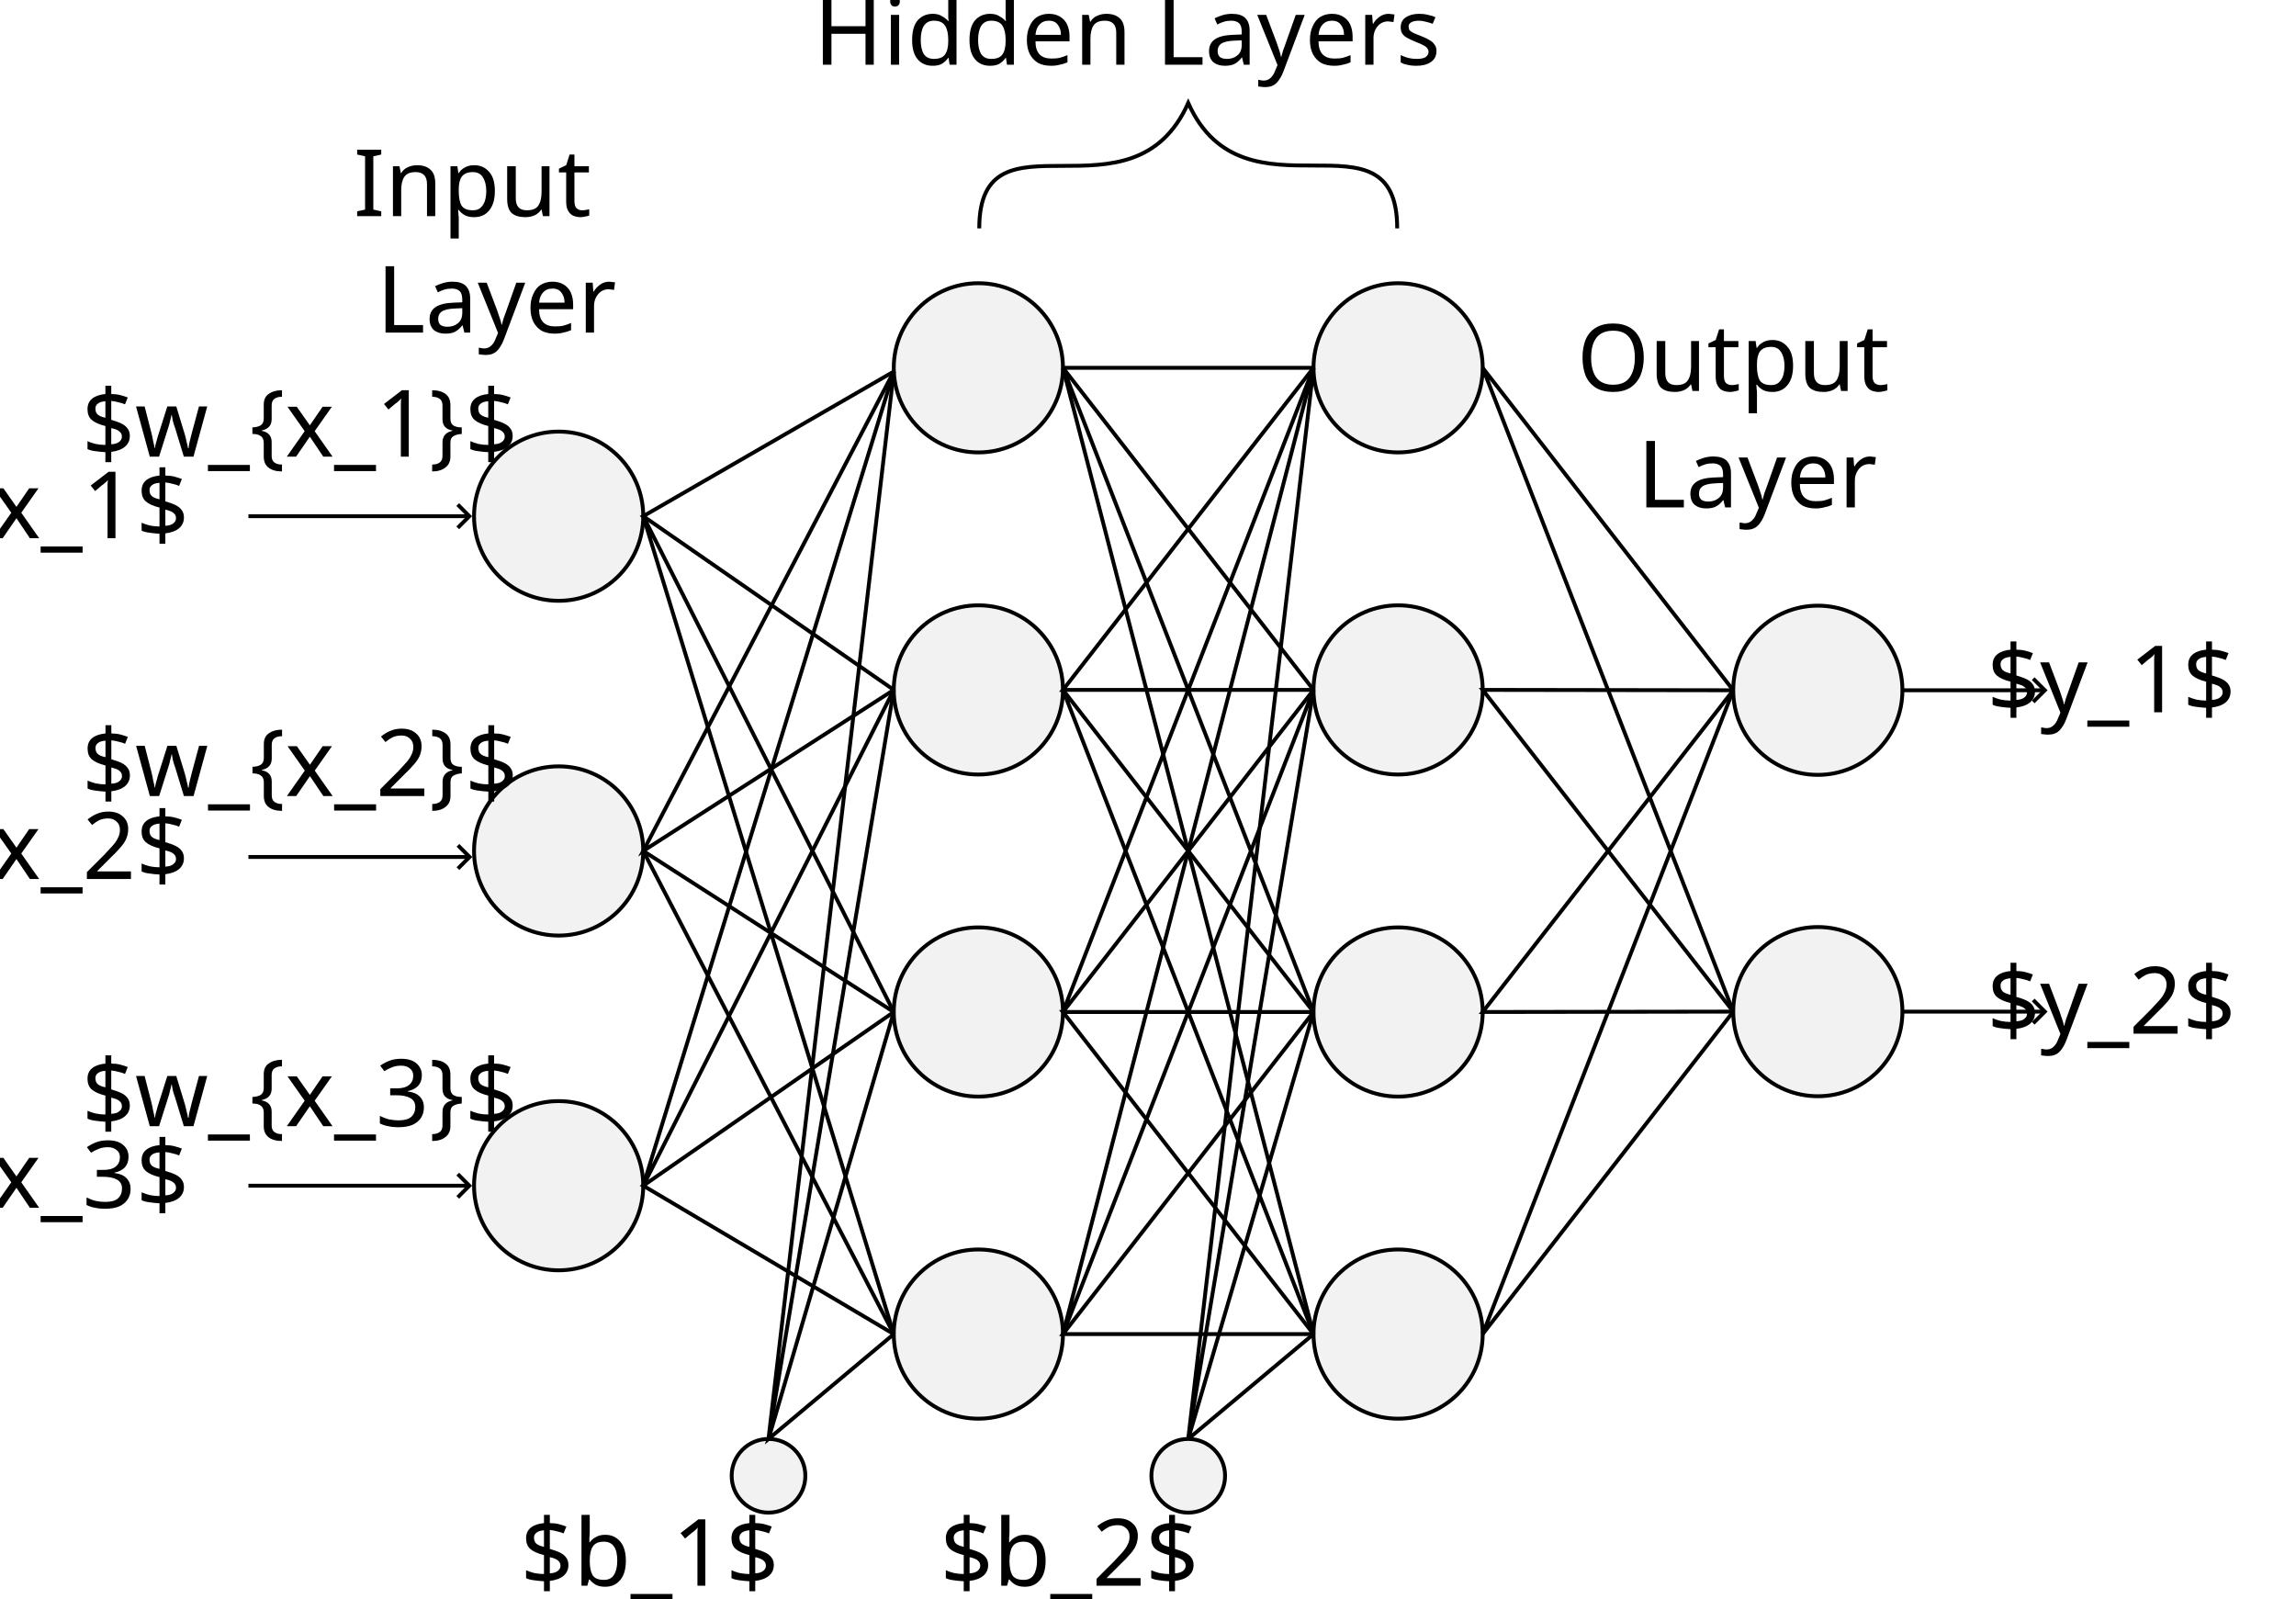
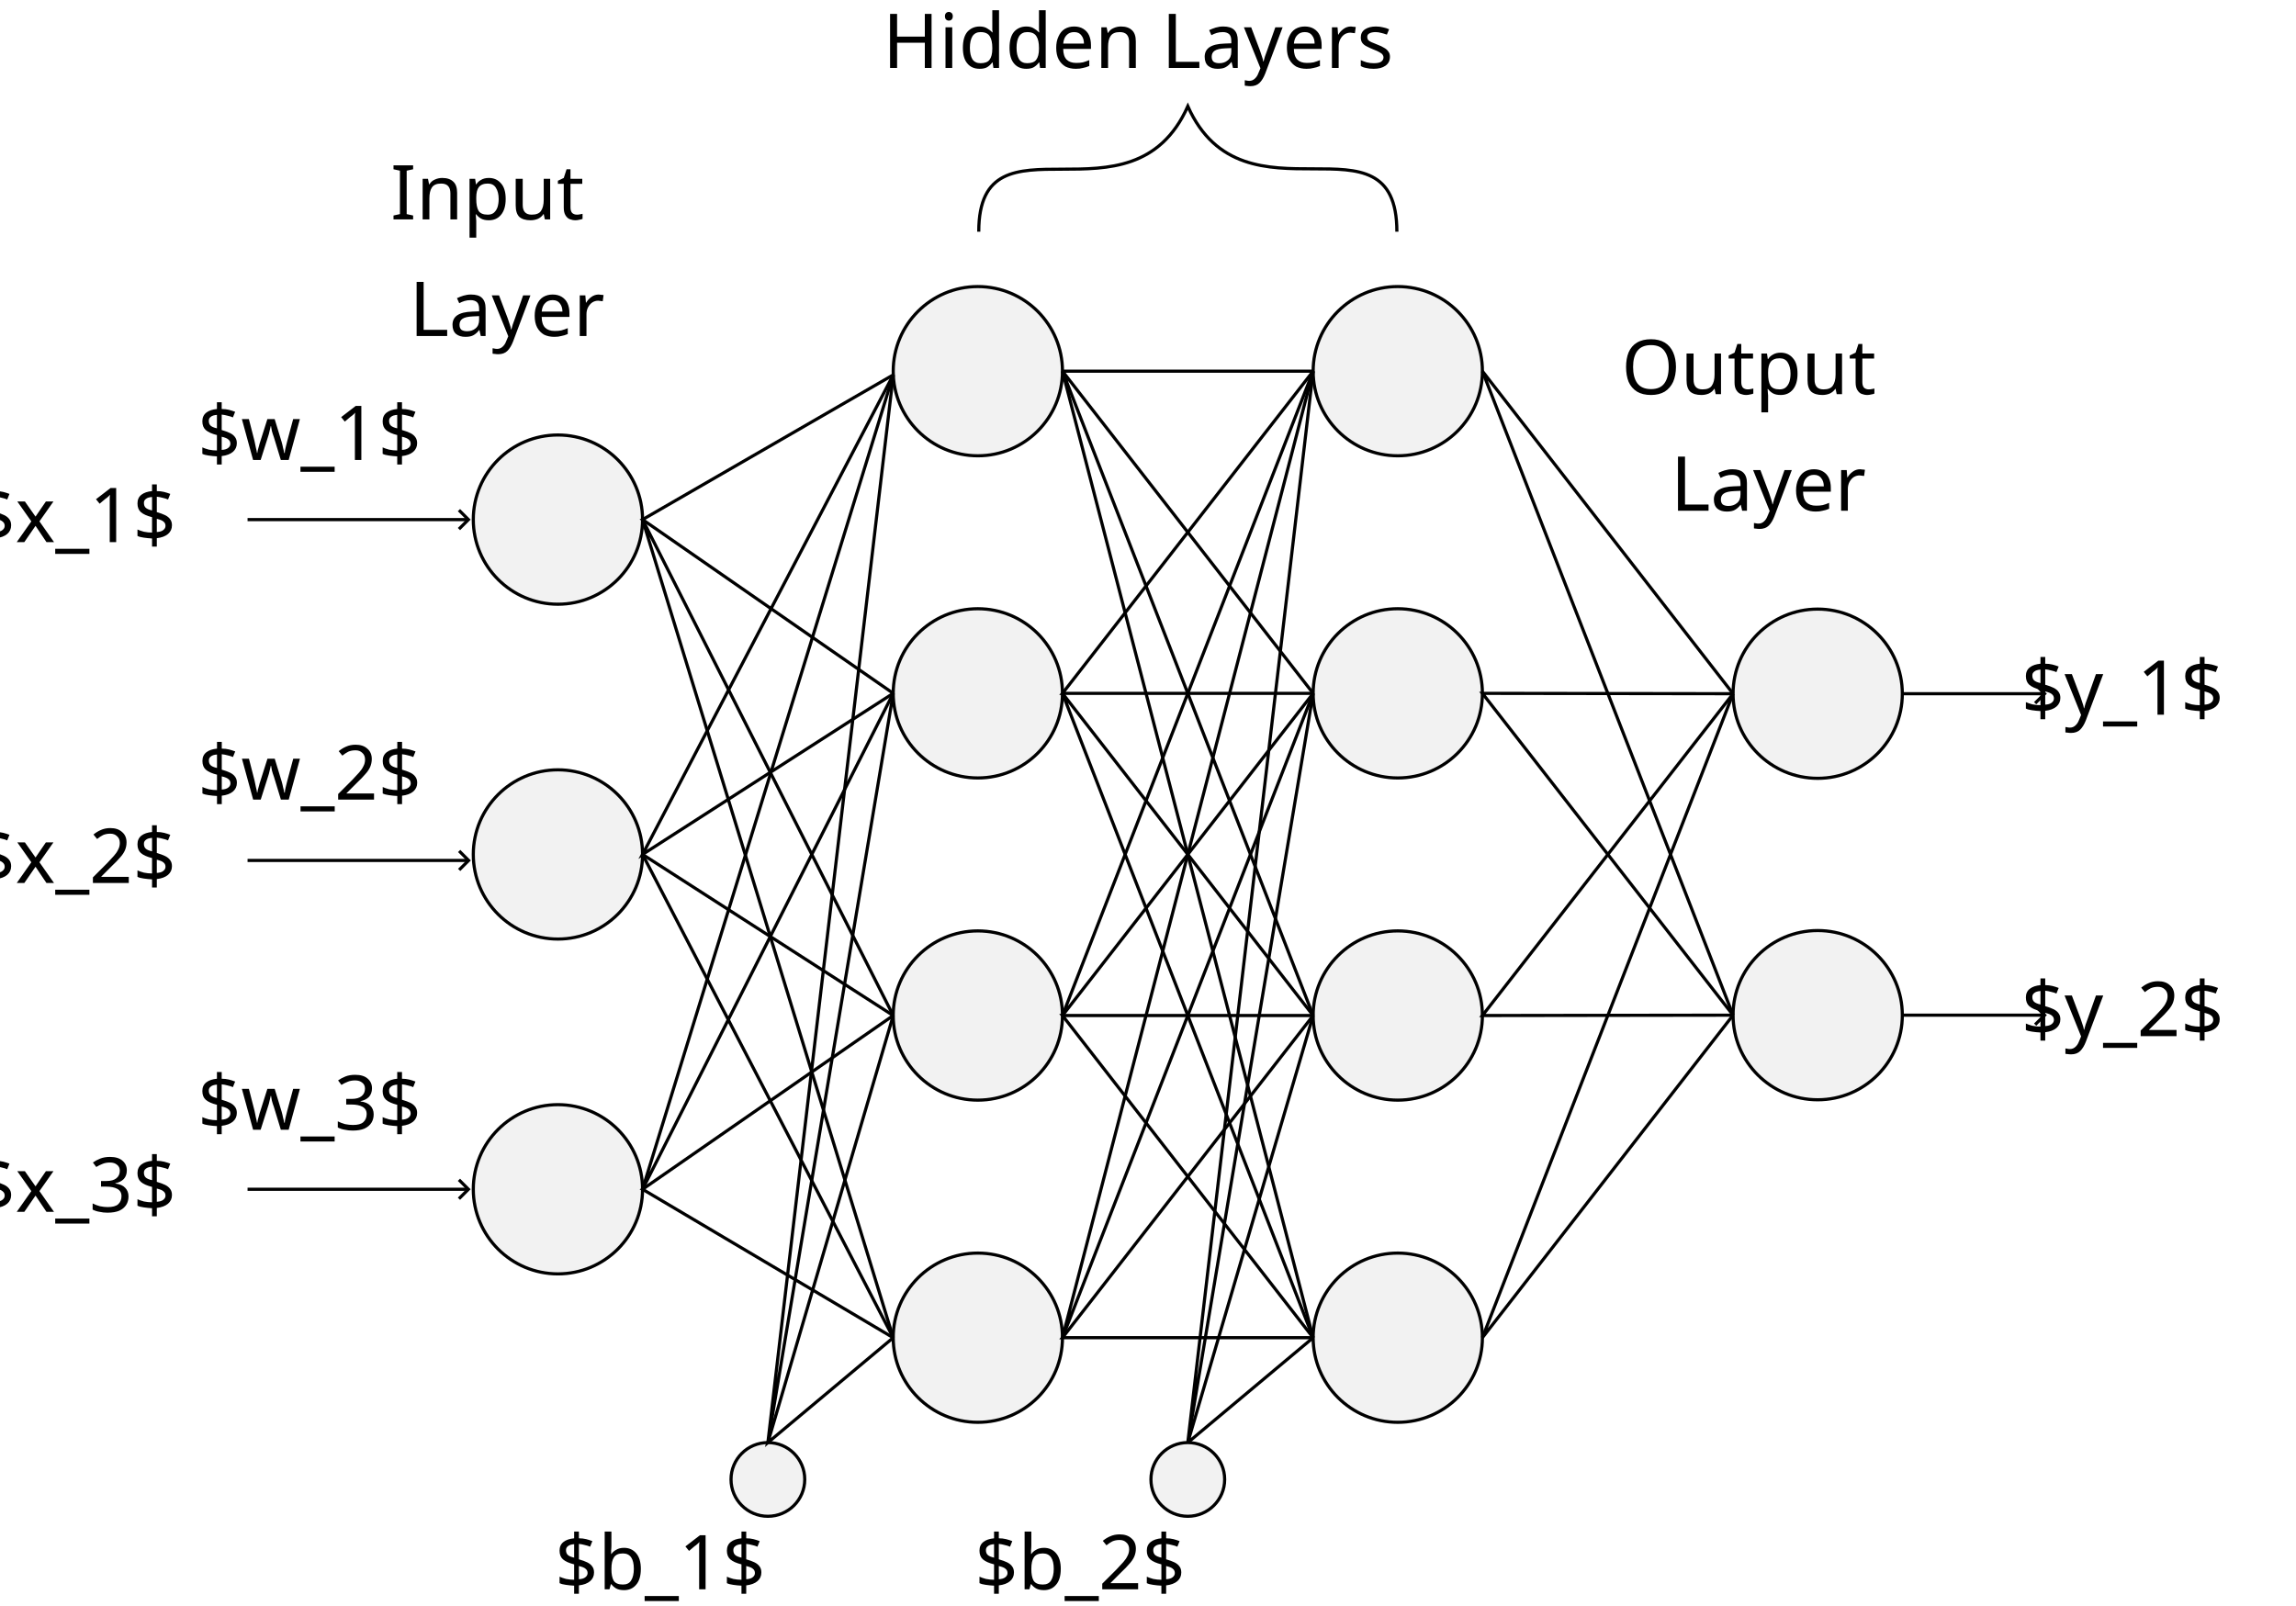
- <svg xmlns="http://www.w3.org/2000/svg" xmlns:xlink="http://www.w3.org/1999/xlink" width="104.27mm" height="72.593mm" viewBox="0 0 104.27 72.593" version="1.1" id="svg5">
+ <svg xmlns="http://www.w3.org/2000/svg" xmlns:xlink="http://www.w3.org/1999/xlink" width="128mm" height="89.535mm" viewBox="0 0 128 89.535" version="1.1" id="svg5">
  <defs id="defs2">
    <marker style="overflow:visible" id="marker6111" refX="0" refY="0" orient="auto-start-reverse" markerWidth="4.061" markerHeight="6.707" viewBox="0 0 4.061 6.707" preserveAspectRatio="xMidYMid">
      <path style="fill:none;stroke:context-stroke;stroke-width:1;stroke-linecap:butt" d="M 3,-3 0,0 3,3" id="path6109" transform="rotate(180,0.125,0)" />
    </marker>
    <marker style="overflow:visible" id="Arrow1" refX="0" refY="0" orient="auto-start-reverse" markerWidth="4.061" markerHeight="6.707" viewBox="0 0 4.061 6.707" preserveAspectRatio="xMidYMid">
      <path style="fill:none;stroke:context-stroke;stroke-width:1;stroke-linecap:butt" d="M 3,-3 0,0 3,3" id="path5057" transform="rotate(180,0.125,0)" />
    </marker>
    <linearGradient id="medio">
      <stop style="stop-color:#e5f9ff;stop-opacity:1;" offset="0" id="stop1309" />
      <stop style="stop-color:#b3f0ff;stop-opacity:1;" offset="1" id="stop1311" />
    </linearGradient>
    <linearGradient id="linearGradient1297">
      <stop style="stop-color:#000000;stop-opacity:1;" offset="0" id="stop1293" />
      <stop style="stop-color:#000000;stop-opacity:0;" offset="1" id="stop1295" />
    </linearGradient>
    <linearGradient id="claro">
      <stop style="stop-color:#e5f9ff;stop-opacity:1;" offset="0" id="stop1184" />
      <stop style="stop-color:#ccf5ff;stop-opacity:1;" offset="1" id="stop1186" />
    </linearGradient>
    <linearGradient id="escuro">
      <stop style="stop-color:#e5f9ff;stop-opacity:1;" offset="0" id="stop1050" />
      <stop style="stop-color:#80e6ff;stop-opacity:1;" offset="1" id="stop1052" />
    </linearGradient>
-     <color-profile name="Tela-embutida" xlink:href="../../../.local/share/icc/edid-160067e8f544956d1cb3d616a4927506.icc" id="color-profile2843" />
+     <color-profile name="Tela-embutida" xlink:href="../../../.local/share/icc/edid-160067e8f544956d1cb3d616a4927506.icc" id="color-profile5526" />
    <radialGradient xlink:href="#escuro" id="radialGradient1056" cx="-82.566" cy="35.774" fx="-82.566" fy="35.774" r="14.67" gradientUnits="userSpaceOnUse" gradientTransform="matrix(0.7084735,0,0,0.7084735,6.52989,-14.95164)" />
    <radialGradient xlink:href="#medio" id="radialGradient1172" gradientUnits="userSpaceOnUse" gradientTransform="matrix(0.7084735,0,0,0.7084735,27.31631,-14.95164)" cx="-82.566" cy="35.774" fx="-82.566" fy="35.774" r="14.67" />
    <radialGradient xlink:href="#claro" id="radialGradient1182" gradientUnits="userSpaceOnUse" gradientTransform="matrix(0.7084735,0,0,0.7084735,48.10273,-14.95164)" cx="-82.566" cy="35.774" fx="-82.566" fy="35.774" r="14.67" />
    <radialGradient xlink:href="#linearGradient1297" id="radialGradient1299" cx="-10.393" cy="10.393" fx="-10.393" fy="10.393" r="10.393" gradientUnits="userSpaceOnUse" />
  </defs>
-   <g id="layer1" transform="translate(-51.03785,-109.8567)">
+   <g id="layer1" transform="translate(-41,-88.53857)">
    <g id="g9460" style="display:none">
      <rect style="fill:url(#radialGradient1056);fill-opacity:1;fill-rule:evenodd;stroke-width:0.125;paint-order:markers fill stroke;stop-color:#000000" id="rect471" width="20.786" height="20.786" x="-62.359" y="0" />
      <rect style="fill:url(#radialGradient1172);fill-opacity:1;fill-rule:evenodd;stroke:none;stroke-width:0.125;stroke-opacity:1;paint-order:markers fill stroke;stop-color:#000000" id="rect1170" width="20.786" height="20.786" x="-41.573" y="0" />
      <rect style="fill:url(#radialGradient1182);fill-opacity:1;fill-rule:evenodd;stroke:url(#radialGradient1299);stroke-width:0.125;paint-order:markers fill stroke;stop-color:#000000" id="rect1180" width="20.786" height="20.786" x="-20.786" y="0" />
      <rect style="fill:#00ade5;fill-opacity:1;fill-rule:evenodd;stroke-width:0.125;paint-order:markers fill stroke;stop-color:#000000" id="rect1202" width="20.786" height="20.786" x="-62.359" y="20.786" />
      <rect style="fill:#4cd3ff;fill-opacity:1;fill-rule:evenodd;stroke-width:0.125;paint-order:markers fill stroke;stop-color:#000000" id="rect1206" width="20.786" height="20.786" x="-41.573" y="20.786" />
      <rect style="fill:#b3ecff;fill-opacity:1;fill-rule:evenodd;stroke-width:0.125;paint-order:markers fill stroke;stop-color:#000000" id="rect1208" width="20.786" height="20.786" x="-20.786" y="20.786" />
    </g>
-     <circle style="fill:#f2f2f2;fill-opacity:1;fill-rule:evenodd;stroke:#000000;stroke-width:0.176;stroke-dasharray:none;paint-order:markers fill stroke;stop-color:#000000" id="path1126" cx="76.408" cy="163.702" r="3.842" />
-     <path style="fill:none;fill-rule:evenodd;stroke:#000000;stroke-width:0.176;stroke-dasharray:none;marker-start:url(#Arrow1);paint-order:markers fill stroke;stop-color:#000000" d="M 72.309,133.298 H 62.32" id="path3377" />
-     <circle style="fill:#f2f2f2;fill-opacity:1;fill-rule:evenodd;stroke:#000000;stroke-width:0.176;stroke-dasharray:none;paint-order:markers fill stroke;stop-color:#000000" id="path1126-3" cx="76.408" cy="148.5" r="3.842" />
-     <path style="fill:none;fill-rule:evenodd;stroke:#000000;stroke-width:0.176;stroke-dasharray:none;marker-start:url(#Arrow1);paint-order:markers fill stroke;stop-color:#000000" d="M 72.319,148.773 H 62.32" id="path3377-1" />
-     <circle style="fill:#f2f2f2;fill-opacity:1;fill-rule:evenodd;stroke:#000000;stroke-width:0.176;stroke-dasharray:none;paint-order:markers fill stroke;stop-color:#000000" id="path1126-3-0" cx="76.408" cy="133.298" r="3.842" />
-     <path style="fill:none;fill-rule:evenodd;stroke:#000000;stroke-width:0.176;stroke-dasharray:none;marker-start:url(#Arrow1);paint-order:markers fill stroke;stop-color:#000000" d="M 72.309,163.702 H 62.32" id="path3377-8" />
-     <circle style="fill:#f2f2f2;fill-opacity:1;fill-rule:evenodd;stroke:#000000;stroke-width:0.176;stroke-dasharray:none;paint-order:markers fill stroke;stop-color:#000000" id="path1126-3-7" cx="95.469" cy="141.187" r="3.842" />
-     <path style="fill:none;fill-rule:evenodd;stroke:#000000;stroke-width:0.176;stroke-dasharray:none;marker-start:url(#marker6111);paint-order:markers fill stroke;stop-color:#000000" d="m 143.857,141.203 h -6.423" id="path3377-7" />
-     <circle style="fill:#f2f2f2;fill-opacity:1;fill-rule:evenodd;stroke:#000000;stroke-width:0.176;stroke-dasharray:none;paint-order:markers fill stroke;stop-color:#000000" id="path1126-7" cx="95.469" cy="155.813" r="3.842" />
-     <path style="fill:none;fill-rule:evenodd;stroke:#000000;stroke-width:0.176;stroke-dasharray:none;marker-start:url(#marker6111);paint-order:markers fill stroke;stop-color:#000000" d="m 143.857,155.797 h -6.423" id="path3377-9" />
-     <circle style="fill:#f2f2f2;fill-opacity:1;fill-rule:evenodd;stroke:#000000;stroke-width:0.176;stroke-dasharray:none;paint-order:markers fill stroke;stop-color:#000000" id="path1126-5" cx="95.469" cy="170.44" r="3.842" />
-     <path style="fill:none;fill-rule:evenodd;stroke:#000000;stroke-width:0.176;stroke-dasharray:none;paint-order:markers fill stroke;stop-color:#000000" d="m 91.631,126.727 -11.381,6.571 11.378,7.888" id="path3557" />
-     <circle style="fill:#f2f2f2;fill-opacity:1;fill-rule:evenodd;stroke:#000000;stroke-width:0.176;stroke-dasharray:none;paint-order:markers fill stroke;stop-color:#000000" id="path1126-3-7-0" cx="114.531" cy="141.187" r="3.842" />
-     <path style="fill:none;fill-rule:evenodd;stroke:#000000;stroke-width:0.176;stroke-dasharray:none;paint-order:markers fill stroke;stop-color:#000000" d="m 80.25,148.5 11.378,7.313" id="path3559" />
-     <circle style="fill:#f2f2f2;fill-opacity:1;fill-rule:evenodd;stroke:#000000;stroke-width:0.176;stroke-dasharray:none;paint-order:markers fill stroke;stop-color:#000000" id="path1126-3-9" cx="95.469" cy="126.56" r="3.842" />
-     <circle style="fill:#f2f2f2;fill-opacity:1;fill-rule:evenodd;stroke:#000000;stroke-width:0.176;stroke-dasharray:none;paint-order:markers fill stroke;stop-color:#000000" id="path1126-3-9-6" cx="114.531" cy="126.56" r="3.842" />
-     <path style="fill:none;fill-rule:evenodd;stroke:#000000;stroke-width:0.176;stroke-dasharray:none;paint-order:markers fill stroke;stop-color:#000000" d="M 91.628,155.813 80.25,133.298 91.628,170.44" id="path3561" />
-     <circle style="fill:#f2f2f2;fill-opacity:1;fill-rule:evenodd;stroke:#000000;stroke-width:0.176;stroke-dasharray:none;paint-order:markers fill stroke;stop-color:#000000" id="path1126-7-2" cx="114.531" cy="155.813" r="3.842" />
-     <path style="fill:none;fill-rule:evenodd;stroke:#000000;stroke-width:0.176;stroke-dasharray:none;paint-order:markers fill stroke;stop-color:#000000" d="M 91.631,126.727 80.25,148.5 91.628,141.187" id="path3563" />
-     <circle style="fill:#f2f2f2;fill-opacity:1;fill-rule:evenodd;stroke:#000000;stroke-width:0.176;stroke-dasharray:none;paint-order:markers fill stroke;stop-color:#000000" id="path1126-5-6" cx="114.531" cy="170.44" r="3.842" />
-     <path style="fill:none;fill-rule:evenodd;stroke:#000000;stroke-width:0.176;stroke-dasharray:none;paint-order:markers fill stroke;stop-color:#000000" d="m 80.25,148.5 11.378,21.94" id="path3565" />
-     <circle style="fill:#f2f2f2;fill-opacity:1;fill-rule:evenodd;stroke:#000000;stroke-width:0.176;stroke-dasharray:none;paint-order:markers fill stroke;stop-color:#000000" id="path1126-1" cx="133.592" cy="141.203" r="3.842" />
-     <path style="fill:none;fill-rule:evenodd;stroke:#000000;stroke-width:0.176;stroke-dasharray:none;paint-order:markers fill stroke;stop-color:#000000" d="M 91.631,126.727 80.25,163.702 91.628,141.187" id="path3567" />
-     <circle style="fill:#f2f2f2;fill-opacity:1;fill-rule:evenodd;stroke:#000000;stroke-width:0.176;stroke-dasharray:none;paint-order:markers fill stroke;stop-color:#000000" id="path1126-2" cx="133.592" cy="155.797" r="3.842" />
-     <path style="fill:none;fill-rule:evenodd;stroke:#000000;stroke-width:0.176;stroke-dasharray:none;paint-order:markers fill stroke;stop-color:#000000" d="m 91.628,155.813 -11.378,7.888 11.378,6.739" id="path3569" />
-     <path style="fill:none;fill-rule:evenodd;stroke:#000000;stroke-width:0.176;stroke-dasharray:none;paint-order:markers fill stroke;stop-color:#000000" d="M 99.311,126.56 H 110.689" id="path3634" />
-     <path style="fill:none;fill-rule:evenodd;stroke:#000000;stroke-width:0.176;stroke-dasharray:none;paint-order:markers fill stroke;stop-color:#000000" d="M 110.689,141.187 99.311,126.56 110.689,155.813" id="path3636" />
-     <path style="fill:none;fill-rule:evenodd;stroke:#000000;stroke-width:0.176;stroke-dasharray:none;paint-order:markers fill stroke;stop-color:#000000" d="M 99.311,126.56 110.689,170.44" id="path3638" />
-     <path style="fill:none;fill-rule:evenodd;stroke:#000000;stroke-width:0.176;stroke-dasharray:none;paint-order:markers fill stroke;stop-color:#000000" d="M 110.689,126.56 99.311,141.187 H 110.689" id="path3640" />
-     <path style="fill:none;fill-rule:evenodd;stroke:#000000;stroke-width:0.176;stroke-dasharray:none;paint-order:markers fill stroke;stop-color:#000000" d="M 110.689,155.813 99.311,141.187 110.689,170.44" id="path3642" />
-     <path style="fill:none;fill-rule:evenodd;stroke:#000000;stroke-width:0.176;stroke-dasharray:none;paint-order:markers fill stroke;stop-color:#000000" d="M 110.689,126.56 99.311,155.813 110.689,141.187" id="path3644" />
-     <path style="fill:none;fill-rule:evenodd;stroke:#000000;stroke-width:0.176;stroke-dasharray:none;paint-order:markers fill stroke;stop-color:#000000" d="M 110.689,155.813 H 99.311 l 11.378,14.627" id="path3646" />
-     <path style="fill:none;fill-rule:evenodd;stroke:#000000;stroke-width:0.176;stroke-dasharray:none;paint-order:markers fill stroke;stop-color:#000000" d="M 110.689,126.56 99.311,170.44 110.689,141.187" id="path3648" />
-     <path style="fill:none;fill-rule:evenodd;stroke:#000000;stroke-width:0.176;stroke-dasharray:none;paint-order:markers fill stroke;stop-color:#000000" d="M 110.689,155.813 99.311,170.44 H 110.689" id="path3650" />
-     <path style="fill:none;fill-rule:evenodd;stroke:#000000;stroke-width:0.176;stroke-dasharray:none;paint-order:markers fill stroke;stop-color:#000000" d="m 129.75,141.203 -11.378,-14.643 11.378,29.237" id="path3652" />
-     <path style="fill:none;fill-rule:evenodd;stroke:#000000;stroke-width:0.176;stroke-dasharray:none;paint-order:markers fill stroke;stop-color:#000000" d="m 129.75,141.203 -11.378,-0.017 11.378,14.61" id="path3654" />
-     <path style="fill:none;fill-rule:evenodd;stroke:#000000;stroke-width:0.176;stroke-dasharray:none;paint-order:markers fill stroke;stop-color:#000000" d="m 129.75,141.203 -11.378,14.61 11.378,-0.017" id="path3656" />
-     <path style="fill:none;fill-rule:evenodd;stroke:#000000;stroke-width:0.176;stroke-dasharray:none;paint-order:markers fill stroke;stop-color:#000000" d="m 129.75,141.203 -11.378,29.237 11.378,-14.643" id="path3658" />
-     <circle style="fill:#f2f2f2;fill-opacity:1;fill-rule:evenodd;stroke:#000000;stroke-width:0.176;stroke-dasharray:none;paint-order:markers fill stroke;stop-color:#000000" id="path3788" cx="85.939" cy="176.875" r="1.673" />
-     <path style="fill:none;fill-rule:evenodd;stroke:#000000;stroke-width:0.176;stroke-dasharray:none;paint-order:markers fill stroke;stop-color:#000000" d="m 91.631,126.727 -5.693,48.475 5.689,-34.015" id="path3869" />
-     <path style="fill:none;fill-rule:evenodd;stroke:#000000;stroke-width:0.176;stroke-dasharray:none;paint-order:markers fill stroke;stop-color:#000000" d="M 110.689,126.56 105,175.202 l 5.689,-34.015" id="path3873" />
-     <path style="fill:none;fill-rule:evenodd;stroke:#000000;stroke-width:0.176;stroke-dasharray:none;paint-order:markers fill stroke;stop-color:#000000" d="M 110.689,155.813 105,175.202 l 5.689,-4.762" id="path3875" />
-     <text xml:space="preserve" style="font-style:normal;font-variant:normal;font-weight:normal;font-stretch:normal;font-size:4.233px;font-family:NewComputerModern10;-inkscape-font-specification:NewComputerModern10;text-align:center;text-anchor:middle;fill:#000000;fill-opacity:1;fill-rule:evenodd;stroke:none;stroke-width:0.176;stroke-dasharray:none;paint-order:markers fill stroke;stop-color:#000000" x="104.981" y="112.795" id="text5136">
-       <tspan style="font-style:normal;font-variant:normal;font-weight:normal;font-stretch:normal;font-size:4.233px;font-family:NewComputerModern10;-inkscape-font-specification:NewComputerModern10;stroke-width:0.176" x="104.981" y="112.795" id="tspan1231">Hidden Layers</tspan>
+     <circle style="fill:#f2f2f2;fill-opacity:1;fill-rule:evenodd;stroke:#000000;stroke-width:0.176;stroke-dasharray:none;paint-order:markers fill stroke;stop-color:#000000" id="path1126" cx="72.104" cy="154.851" r="4.718" />
+     <path style="fill:none;fill-rule:evenodd;stroke:#000000;stroke-width:0.176;stroke-dasharray:none;marker-start:url(#Arrow1);paint-order:markers fill stroke;stop-color:#000000" d="m 67.07,117.511 h -12.269" id="path3377" />
+     <circle style="fill:#f2f2f2;fill-opacity:1;fill-rule:evenodd;stroke:#000000;stroke-width:0.176;stroke-dasharray:none;paint-order:markers fill stroke;stop-color:#000000" id="path1126-3" cx="72.104" cy="136.181" r="4.718" />
+     <path style="fill:none;fill-rule:evenodd;stroke:#000000;stroke-width:0.176;stroke-dasharray:none;marker-start:url(#Arrow1);paint-order:markers fill stroke;stop-color:#000000" d="M 67.082,136.516 H 54.801" id="path3377-1" />
+     <circle style="fill:#f2f2f2;fill-opacity:1;fill-rule:evenodd;stroke:#000000;stroke-width:0.176;stroke-dasharray:none;paint-order:markers fill stroke;stop-color:#000000" id="path1126-3-0" cx="72.104" cy="117.511" r="4.718" />
+     <path style="fill:none;fill-rule:evenodd;stroke:#000000;stroke-width:0.176;stroke-dasharray:none;marker-start:url(#Arrow1);paint-order:markers fill stroke;stop-color:#000000" d="m 67.07,154.851 h -12.269" id="path3377-8" />
+     <circle style="fill:#f2f2f2;fill-opacity:1;fill-rule:evenodd;stroke:#000000;stroke-width:0.176;stroke-dasharray:none;paint-order:markers fill stroke;stop-color:#000000" id="path1126-3-7" cx="95.514" cy="127.199" r="4.718" />
+     <path style="fill:none;fill-rule:evenodd;stroke:#000000;stroke-width:0.176;stroke-dasharray:none;marker-start:url(#marker6111);paint-order:markers fill stroke;stop-color:#000000" d="m 154.942,127.219 h -7.889" id="path3377-7" />
+     <circle style="fill:#f2f2f2;fill-opacity:1;fill-rule:evenodd;stroke:#000000;stroke-width:0.176;stroke-dasharray:none;paint-order:markers fill stroke;stop-color:#000000" id="path1126-7" cx="95.514" cy="145.163" r="4.718" />
+     <path style="fill:none;fill-rule:evenodd;stroke:#000000;stroke-width:0.176;stroke-dasharray:none;marker-start:url(#marker6111);paint-order:markers fill stroke;stop-color:#000000" d="m 154.942,145.143 h -7.889" id="path3377-9" />
+     <circle style="fill:#f2f2f2;fill-opacity:1;fill-rule:evenodd;stroke:#000000;stroke-width:0.176;stroke-dasharray:none;paint-order:markers fill stroke;stop-color:#000000" id="path1126-5" cx="95.514" cy="163.127" r="4.718" />
+     <path style="fill:none;fill-rule:evenodd;stroke:#000000;stroke-width:0.176;stroke-dasharray:none;paint-order:markers fill stroke;stop-color:#000000" d="m 90.8,109.44 -13.978,8.07 13.974,9.688" id="path3557" />
+     <circle style="fill:#f2f2f2;fill-opacity:1;fill-rule:evenodd;stroke:#000000;stroke-width:0.176;stroke-dasharray:none;paint-order:markers fill stroke;stop-color:#000000" id="path1126-3-7-0" cx="118.925" cy="127.199" r="4.718" />
+     <path style="fill:none;fill-rule:evenodd;stroke:#000000;stroke-width:0.176;stroke-dasharray:none;paint-order:markers fill stroke;stop-color:#000000" d="m 76.822,136.181 13.974,8.982" id="path3559" />
+     <circle style="fill:#f2f2f2;fill-opacity:1;fill-rule:evenodd;stroke:#000000;stroke-width:0.176;stroke-dasharray:none;paint-order:markers fill stroke;stop-color:#000000" id="path1126-3-9" cx="95.514" cy="109.235" r="4.718" />
+     <circle style="fill:#f2f2f2;fill-opacity:1;fill-rule:evenodd;stroke:#000000;stroke-width:0.176;stroke-dasharray:none;paint-order:markers fill stroke;stop-color:#000000" id="path1126-3-9-6" cx="118.925" cy="109.235" r="4.718" />
+     <path style="fill:none;fill-rule:evenodd;stroke:#000000;stroke-width:0.176;stroke-dasharray:none;paint-order:markers fill stroke;stop-color:#000000" d="M 90.796,145.163 76.822,117.511 90.796,163.127" id="path3561" />
+     <circle style="fill:#f2f2f2;fill-opacity:1;fill-rule:evenodd;stroke:#000000;stroke-width:0.176;stroke-dasharray:none;paint-order:markers fill stroke;stop-color:#000000" id="path1126-7-2" cx="118.925" cy="145.163" r="4.718" />
+     <path style="fill:none;fill-rule:evenodd;stroke:#000000;stroke-width:0.176;stroke-dasharray:none;paint-order:markers fill stroke;stop-color:#000000" d="m 90.8,109.44 -13.978,26.741 13.974,-8.982" id="path3563" />
+     <circle style="fill:#f2f2f2;fill-opacity:1;fill-rule:evenodd;stroke:#000000;stroke-width:0.176;stroke-dasharray:none;paint-order:markers fill stroke;stop-color:#000000" id="path1126-5-6" cx="118.925" cy="163.127" r="4.718" />
+     <path style="fill:none;fill-rule:evenodd;stroke:#000000;stroke-width:0.176;stroke-dasharray:none;paint-order:markers fill stroke;stop-color:#000000" d="M 76.822,136.181 90.796,163.127" id="path3565" />
+     <circle style="fill:#f2f2f2;fill-opacity:1;fill-rule:evenodd;stroke:#000000;stroke-width:0.176;stroke-dasharray:none;paint-order:markers fill stroke;stop-color:#000000" id="path1126-1" cx="142.335" cy="127.219" r="4.718" />
+     <path style="fill:none;fill-rule:evenodd;stroke:#000000;stroke-width:0.176;stroke-dasharray:none;paint-order:markers fill stroke;stop-color:#000000" d="m 90.8,109.44 -13.978,45.411 13.974,-27.652" id="path3567" />
+     <circle style="fill:#f2f2f2;fill-opacity:1;fill-rule:evenodd;stroke:#000000;stroke-width:0.176;stroke-dasharray:none;paint-order:markers fill stroke;stop-color:#000000" id="path1126-2" cx="142.335" cy="145.143" r="4.718" />
+     <path style="fill:none;fill-rule:evenodd;stroke:#000000;stroke-width:0.176;stroke-dasharray:none;paint-order:markers fill stroke;stop-color:#000000" d="m 90.796,145.163 -13.974,9.688 13.974,8.276" id="path3569" />
+     <path style="fill:none;fill-rule:evenodd;stroke:#000000;stroke-width:0.176;stroke-dasharray:none;paint-order:markers fill stroke;stop-color:#000000" d="m 100.232,109.235 h 13.974" id="path3634" />
+     <path style="fill:none;fill-rule:evenodd;stroke:#000000;stroke-width:0.176;stroke-dasharray:none;paint-order:markers fill stroke;stop-color:#000000" d="m 114.206,127.199 -13.974,-17.964 13.974,35.928" id="path3636" />
+     <path style="fill:none;fill-rule:evenodd;stroke:#000000;stroke-width:0.176;stroke-dasharray:none;paint-order:markers fill stroke;stop-color:#000000" d="m 100.232,109.235 13.974,53.893" id="path3638" />
+     <path style="fill:none;fill-rule:evenodd;stroke:#000000;stroke-width:0.176;stroke-dasharray:none;paint-order:markers fill stroke;stop-color:#000000" d="m 114.206,109.235 -13.974,17.964 h 13.974" id="path3640" />
+     <path style="fill:none;fill-rule:evenodd;stroke:#000000;stroke-width:0.176;stroke-dasharray:none;paint-order:markers fill stroke;stop-color:#000000" d="m 114.206,145.163 -13.974,-17.964 13.974,35.928" id="path3642" />
+     <path style="fill:none;fill-rule:evenodd;stroke:#000000;stroke-width:0.176;stroke-dasharray:none;paint-order:markers fill stroke;stop-color:#000000" d="m 114.206,109.235 -13.974,35.928 13.974,-17.964" id="path3644" />
+     <path style="fill:none;fill-rule:evenodd;stroke:#000000;stroke-width:0.176;stroke-dasharray:none;paint-order:markers fill stroke;stop-color:#000000" d="m 114.206,145.163 h -13.974 l 13.974,17.964" id="path3646" />
+     <path style="fill:none;fill-rule:evenodd;stroke:#000000;stroke-width:0.176;stroke-dasharray:none;paint-order:markers fill stroke;stop-color:#000000" d="m 114.206,109.235 -13.974,53.893 13.974,-35.928" id="path3648" />
+     <path style="fill:none;fill-rule:evenodd;stroke:#000000;stroke-width:0.176;stroke-dasharray:none;paint-order:markers fill stroke;stop-color:#000000" d="m 114.206,145.163 -13.974,17.964 h 13.974" id="path3650" />
+     <path style="fill:none;fill-rule:evenodd;stroke:#000000;stroke-width:0.176;stroke-dasharray:none;paint-order:markers fill stroke;stop-color:#000000" d="m 137.617,127.219 -13.974,-17.985 13.974,35.908" id="path3652" />
+     <path style="fill:none;fill-rule:evenodd;stroke:#000000;stroke-width:0.176;stroke-dasharray:none;paint-order:markers fill stroke;stop-color:#000000" d="m 137.617,127.219 -13.974,-0.02 13.974,17.944" id="path3654" />
+     <path style="fill:none;fill-rule:evenodd;stroke:#000000;stroke-width:0.176;stroke-dasharray:none;paint-order:markers fill stroke;stop-color:#000000" d="m 137.617,127.219 -13.974,17.944 13.974,-0.02" id="path3656" />
+     <path style="fill:none;fill-rule:evenodd;stroke:#000000;stroke-width:0.176;stroke-dasharray:none;paint-order:markers fill stroke;stop-color:#000000" d="m 137.617,127.219 -13.974,35.908 13.974,-17.985" id="path3658" />
+     <circle style="fill:#f2f2f2;fill-opacity:1;fill-rule:evenodd;stroke:#000000;stroke-width:0.176;stroke-dasharray:none;paint-order:markers fill stroke;stop-color:#000000" id="path3788" cx="83.809" cy="171.03" r="2.055" />
+     <path style="fill:none;fill-rule:evenodd;stroke:#000000;stroke-width:0.176;stroke-dasharray:none;paint-order:markers fill stroke;stop-color:#000000" d="m 90.8,109.44 -6.991,59.535 6.987,-41.776" id="path3869" />
+     <path style="fill:none;fill-rule:evenodd;stroke:#000000;stroke-width:0.176;stroke-dasharray:none;paint-order:markers fill stroke;stop-color:#000000" d="m 114.206,109.235 -6.987,59.741 6.987,-41.776" id="path3873" />
+     <path style="fill:none;fill-rule:evenodd;stroke:#000000;stroke-width:0.176;stroke-dasharray:none;paint-order:markers fill stroke;stop-color:#000000" d="m 114.206,145.163 -6.987,23.812 6.987,-5.848" id="path3875" />
+     <text xml:space="preserve" style="font-style:normal;font-variant:normal;font-weight:normal;font-stretch:normal;font-size:4.233px;font-family:NewComputerModern10;-inkscape-font-specification:NewComputerModern10;text-align:center;text-anchor:middle;fill:#000000;fill-opacity:1;fill-rule:evenodd;stroke:none;stroke-width:0.217;stroke-dasharray:none;paint-order:markers fill stroke;stop-color:#000000" x="107.196" y="92.329" id="text5136">
+       <tspan style="font-style:normal;font-variant:normal;font-weight:normal;font-stretch:normal;font-family:NewComputerModern10;-inkscape-font-specification:NewComputerModern10;stroke-width:0.217;font-size:4.233px" x="107.196" y="92.329" id="tspan1231">Hidden Layers</tspan>
    </text>
-     <text xml:space="preserve" style="font-style:normal;font-variant:normal;font-weight:normal;font-stretch:normal;font-size:4.233px;font-family:STIX;-inkscape-font-specification:STIX;text-align:center;text-anchor:middle;fill:#000000;fill-opacity:1;fill-rule:evenodd;stroke:none;stroke-width:0.176;stroke-dasharray:none;paint-order:markers fill stroke;stop-color:#000000" x="76.338" y="119.668" id="text5136-7">
-       <tspan id="tspan5134-5" style="stroke-width:0.176" x="76.338" y="119.668">Input</tspan>
-       <tspan style="stroke-width:0.176" x="76.338" y="124.96" id="tspan1229">Layer</tspan>
+     <text xml:space="preserve" style="font-style:normal;font-variant:normal;font-weight:normal;font-stretch:normal;font-size:4.233px;font-family:STIX;-inkscape-font-specification:STIX;text-align:center;text-anchor:middle;fill:#000000;fill-opacity:1;fill-rule:evenodd;stroke:none;stroke-width:0.217;stroke-dasharray:none;paint-order:markers fill stroke;stop-color:#000000" x="72.018" y="100.771" id="text5136-7">
+       <tspan id="tspan5134-5" style="stroke-width:0.217;font-size:4.233px" x="72.018" y="100.771">Input</tspan>
+       <tspan style="stroke-width:0.217;font-size:4.233px" x="72.018" y="107.27" id="tspan1229">Layer</tspan>
    </text>
-     <text xml:space="preserve" style="font-style:normal;font-variant:normal;font-weight:normal;font-stretch:normal;font-size:4.233px;font-family:NewComputerModern10;-inkscape-font-specification:NewComputerModern10;text-align:center;text-anchor:middle;fill:#000000;fill-opacity:1;fill-rule:evenodd;stroke:none;stroke-width:0.176;stroke-dasharray:none;paint-order:markers fill stroke;stop-color:#000000" x="133.594" y="127.606" id="text5136-9">
-       <tspan id="tspan5134-2" style="font-style:normal;font-variant:normal;font-weight:normal;font-stretch:normal;font-size:4.233px;font-family:NewComputerModern10;-inkscape-font-specification:NewComputerModern10;stroke-width:0.176" x="133.594" y="127.606">Output</tspan>
-       <tspan style="font-style:normal;font-variant:normal;font-weight:normal;font-stretch:normal;font-size:4.233px;font-family:NewComputerModern10;-inkscape-font-specification:NewComputerModern10;stroke-width:0.176" x="133.594" y="132.897" id="tspan1233">Layer</tspan>
+     <text xml:space="preserve" style="font-style:normal;font-variant:normal;font-weight:normal;font-stretch:normal;font-size:4.233px;font-family:NewComputerModern10;-inkscape-font-specification:NewComputerModern10;text-align:center;text-anchor:middle;fill:#000000;fill-opacity:1;fill-rule:evenodd;stroke:none;stroke-width:0.217;stroke-dasharray:none;paint-order:markers fill stroke;stop-color:#000000" x="142.337" y="110.519" id="text5136-9">
+       <tspan id="tspan5134-2" style="font-style:normal;font-variant:normal;font-weight:normal;font-stretch:normal;font-family:NewComputerModern10;-inkscape-font-specification:NewComputerModern10;stroke-width:0.217;font-size:4.233px" x="142.337" y="110.519">Output</tspan>
+       <tspan style="font-style:normal;font-variant:normal;font-weight:normal;font-stretch:normal;font-family:NewComputerModern10;-inkscape-font-specification:NewComputerModern10;stroke-width:0.217;font-size:4.233px" x="142.337" y="117.018" id="tspan1233">Layer</tspan>
    </text>
-     <circle style="fill:#f2f2f2;fill-opacity:1;fill-rule:evenodd;stroke:#000000;stroke-width:0.176;stroke-dasharray:none;paint-order:markers fill stroke;stop-color:#000000" id="path3788-2" cx="105" cy="176.875" r="1.673" />
-     <path style="fill:none;fill-rule:evenodd;stroke:#000000;stroke-width:0.176;stroke-dasharray:none;paint-order:markers fill stroke;stop-color:#000000" d="m 91.628,155.813 -5.689,19.389 5.689,-4.762" id="path3871" />
-     <text xml:space="preserve" style="font-style:normal;font-variant:normal;font-weight:normal;font-stretch:normal;font-size:4.233px;font-family:NewComputerModern10;-inkscape-font-specification:NewComputerModern10;text-align:center;text-anchor:middle;fill:#000000;fill-opacity:1;fill-rule:evenodd;stroke:none;stroke-width:0.176;stroke-dasharray:none;paint-order:markers fill stroke;stop-color:#000000" x="56.681" y="134.299" id="text5299">
-       <tspan id="tspan5297" style="font-style:normal;font-variant:normal;font-weight:normal;font-stretch:normal;font-size:4.233px;font-family:NewComputerModern10;-inkscape-font-specification:NewComputerModern10;stroke-width:0.176" x="56.681" y="134.299">$x_1$</tspan>
+     <circle style="fill:#f2f2f2;fill-opacity:1;fill-rule:evenodd;stroke:#000000;stroke-width:0.176;stroke-dasharray:none;paint-order:markers fill stroke;stop-color:#000000" id="path3788-2" cx="107.219" cy="171.03" r="2.055" />
+     <path style="fill:none;fill-rule:evenodd;stroke:#000000;stroke-width:0.176;stroke-dasharray:none;paint-order:markers fill stroke;stop-color:#000000" d="m 90.796,145.163 -6.987,23.812 6.987,-5.848" id="path3871" />
+     <text xml:space="preserve" style="font-style:normal;font-variant:normal;font-weight:normal;font-stretch:normal;font-size:4.233px;font-family:NewComputerModern10;-inkscape-font-specification:NewComputerModern10;text-align:center;text-anchor:middle;fill:#000000;fill-opacity:1;fill-rule:evenodd;stroke:none;stroke-width:0.217;stroke-dasharray:none;paint-order:markers fill stroke;stop-color:#000000" x="47.876" y="118.768" id="text5299">
+       <tspan id="tspan5297" style="font-style:normal;font-variant:normal;font-weight:normal;font-stretch:normal;font-size:4.233px;font-family:NewComputerModern10;-inkscape-font-specification:NewComputerModern10;stroke-width:0.217" x="47.876" y="118.768">$x_1$</tspan>
    </text>
-     <text xml:space="preserve" style="font-style:normal;font-variant:normal;font-weight:normal;font-stretch:normal;font-size:4.233px;font-family:NewComputerModern10;-inkscape-font-specification:NewComputerModern10;text-align:center;text-anchor:middle;fill:#000000;fill-opacity:1;fill-rule:evenodd;stroke:none;stroke-width:0.176;stroke-dasharray:none;paint-order:markers fill stroke;stop-color:#000000" x="67.401" y="130.595" id="text5299-36">
-       <tspan id="tspan5297-75" style="font-style:normal;font-variant:normal;font-weight:normal;font-stretch:normal;font-size:4.233px;font-family:NewComputerModern10;-inkscape-font-specification:NewComputerModern10;stroke-width:0.176" x="67.401" y="130.595">$w_{x_1}$</tspan>
+     <text xml:space="preserve" style="font-style:normal;font-variant:normal;font-weight:normal;font-stretch:normal;font-size:4.233px;font-family:NewComputerModern10;-inkscape-font-specification:NewComputerModern10;text-align:center;text-anchor:middle;fill:#000000;fill-opacity:1;fill-rule:evenodd;stroke:none;stroke-width:0.217;stroke-dasharray:none;paint-order:markers fill stroke;stop-color:#000000" x="61.002" y="114.191" id="text5299-36">
+       <tspan id="tspan5297-75" style="font-style:normal;font-variant:normal;font-weight:normal;font-stretch:normal;font-size:4.233px;font-family:NewComputerModern10;-inkscape-font-specification:NewComputerModern10;stroke-width:0.217" x="61.002" y="114.191">$w_1$</tspan>
    </text>
-     <text xml:space="preserve" style="font-style:normal;font-variant:normal;font-weight:normal;font-stretch:normal;font-size:4.233px;font-family:NewComputerModern10;-inkscape-font-specification:NewComputerModern10;text-align:center;text-anchor:middle;fill:#000000;fill-opacity:1;fill-rule:evenodd;stroke:none;stroke-width:0.176;stroke-dasharray:none;paint-order:markers fill stroke;stop-color:#000000" x="67.406" y="146.01" id="text5299-36-3">
-       <tspan id="tspan5297-75-5" style="font-style:normal;font-variant:normal;font-weight:normal;font-stretch:normal;font-size:4.233px;font-family:NewComputerModern10;-inkscape-font-specification:NewComputerModern10;stroke-width:0.176" x="67.406" y="146.01">$w_{x_2}$</tspan>
+     <text xml:space="preserve" style="font-style:normal;font-variant:normal;font-weight:normal;font-stretch:normal;font-size:4.233px;font-family:NewComputerModern10;-inkscape-font-specification:NewComputerModern10;text-align:center;text-anchor:middle;fill:#000000;fill-opacity:1;fill-rule:evenodd;stroke:none;stroke-width:0.217;stroke-dasharray:none;paint-order:markers fill stroke;stop-color:#000000" x="61.008" y="133.123" id="text5299-36-3">
+       <tspan id="tspan5297-75-5" style="font-style:normal;font-variant:normal;font-weight:normal;font-stretch:normal;font-size:4.233px;font-family:NewComputerModern10;-inkscape-font-specification:NewComputerModern10;stroke-width:0.217" x="61.008" y="133.123">$w_2$</tspan>
    </text>
-     <text xml:space="preserve" style="font-style:normal;font-variant:normal;font-weight:normal;font-stretch:normal;font-size:4.233px;font-family:NewComputerModern10;-inkscape-font-specification:NewComputerModern10;text-align:center;text-anchor:middle;fill:#000000;fill-opacity:1;fill-rule:evenodd;stroke:none;stroke-width:0.176;stroke-dasharray:none;paint-order:markers fill stroke;stop-color:#000000" x="67.401" y="160.999" id="text5299-36-6">
-       <tspan id="tspan5297-75-2" style="font-style:normal;font-variant:normal;font-weight:normal;font-stretch:normal;font-size:4.233px;font-family:NewComputerModern10;-inkscape-font-specification:NewComputerModern10;stroke-width:0.176" x="67.401" y="160.999">$w_{x_3}$</tspan>
+     <text xml:space="preserve" style="font-style:normal;font-variant:normal;font-weight:normal;font-stretch:normal;font-size:4.233px;font-family:NewComputerModern10;-inkscape-font-specification:NewComputerModern10;text-align:center;text-anchor:middle;fill:#000000;fill-opacity:1;fill-rule:evenodd;stroke:none;stroke-width:0.217;stroke-dasharray:none;paint-order:markers fill stroke;stop-color:#000000" x="61.002" y="151.531" id="text5299-36-6">
+       <tspan id="tspan5297-75-2" style="font-style:normal;font-variant:normal;font-weight:normal;font-stretch:normal;font-size:4.233px;font-family:NewComputerModern10;-inkscape-font-specification:NewComputerModern10;stroke-width:0.217" x="61.002" y="151.531">$w_3$</tspan>
    </text>
-     <text xml:space="preserve" style="font-style:normal;font-variant:normal;font-weight:normal;font-stretch:normal;font-size:4.233px;font-family:NewComputerModern10;-inkscape-font-specification:NewComputerModern10;text-align:center;text-anchor:middle;fill:#000000;fill-opacity:1;fill-rule:evenodd;stroke:none;stroke-width:0.176;stroke-dasharray:none;paint-order:markers fill stroke;stop-color:#000000" x="56.681" y="149.774" id="text5299-2">
-       <tspan id="tspan5297-8" style="font-style:normal;font-variant:normal;font-weight:normal;font-stretch:normal;font-size:4.233px;font-family:NewComputerModern10;-inkscape-font-specification:NewComputerModern10;stroke-width:0.176" x="56.681" y="149.774">$x_2$</tspan>
+     <text xml:space="preserve" style="font-style:normal;font-variant:normal;font-weight:normal;font-stretch:normal;font-size:4.233px;font-family:NewComputerModern10;-inkscape-font-specification:NewComputerModern10;text-align:center;text-anchor:middle;fill:#000000;fill-opacity:1;fill-rule:evenodd;stroke:none;stroke-width:0.217;stroke-dasharray:none;paint-order:markers fill stroke;stop-color:#000000" x="47.876" y="137.773" id="text5299-2">
+       <tspan id="tspan5297-8" style="font-style:normal;font-variant:normal;font-weight:normal;font-stretch:normal;font-size:4.233px;font-family:NewComputerModern10;-inkscape-font-specification:NewComputerModern10;stroke-width:0.217" x="47.876" y="137.773">$x_2$</tspan>
    </text>
-     <text xml:space="preserve" style="font-style:normal;font-variant:normal;font-weight:normal;font-stretch:normal;font-size:4.233px;font-family:NewComputerModern10;-inkscape-font-specification:NewComputerModern10;text-align:center;text-anchor:middle;fill:#000000;fill-opacity:1;fill-rule:evenodd;stroke:none;stroke-width:0.176;stroke-dasharray:none;paint-order:markers fill stroke;stop-color:#000000" x="56.681" y="164.703" id="text5299-9">
-       <tspan id="tspan5297-7" style="font-style:normal;font-variant:normal;font-weight:normal;font-stretch:normal;font-size:4.233px;font-family:NewComputerModern10;-inkscape-font-specification:NewComputerModern10;stroke-width:0.176" x="56.681" y="164.703">$x_3$</tspan>
+     <text xml:space="preserve" style="font-style:normal;font-variant:normal;font-weight:normal;font-stretch:normal;font-size:4.233px;font-family:NewComputerModern10;-inkscape-font-specification:NewComputerModern10;text-align:center;text-anchor:middle;fill:#000000;fill-opacity:1;fill-rule:evenodd;stroke:none;stroke-width:0.217;stroke-dasharray:none;paint-order:markers fill stroke;stop-color:#000000" x="47.876" y="156.108" id="text5299-9">
+       <tspan id="tspan5297-7" style="font-style:normal;font-variant:normal;font-weight:normal;font-stretch:normal;font-size:4.233px;font-family:NewComputerModern10;-inkscape-font-specification:NewComputerModern10;stroke-width:0.217" x="47.876" y="156.108">$x_3$</tspan>
    </text>
-     <text xml:space="preserve" style="font-style:normal;font-variant:normal;font-weight:normal;font-stretch:normal;font-size:4.233px;font-family:NewComputerModern10;-inkscape-font-specification:NewComputerModern10;text-align:center;text-anchor:middle;fill:#000000;fill-opacity:1;fill-rule:evenodd;stroke:none;stroke-width:0.176;stroke-dasharray:none;paint-order:markers fill stroke;stop-color:#000000" x="149.669" y="142.204" id="text5299-3">
-       <tspan id="tspan5297-6" style="font-style:normal;font-variant:normal;font-weight:normal;font-stretch:normal;font-size:4.233px;font-family:NewComputerModern10;-inkscape-font-specification:NewComputerModern10;stroke-width:0.176" x="149.669" y="142.204">$y_1$</tspan>
+     <text xml:space="preserve" style="font-style:normal;font-variant:normal;font-weight:normal;font-stretch:normal;font-size:4.233px;font-family:NewComputerModern10;-inkscape-font-specification:NewComputerModern10;text-align:center;text-anchor:middle;fill:#000000;fill-opacity:1;fill-rule:evenodd;stroke:none;stroke-width:0.217;stroke-dasharray:none;paint-order:markers fill stroke;stop-color:#000000" x="162.08" y="128.387" id="text5299-3">
+       <tspan id="tspan5297-6" style="font-style:normal;font-variant:normal;font-weight:normal;font-stretch:normal;font-size:4.233px;font-family:NewComputerModern10;-inkscape-font-specification:NewComputerModern10;stroke-width:0.217" x="162.08" y="128.387">$y_1$</tspan>
    </text>
-     <text xml:space="preserve" style="font-style:normal;font-variant:normal;font-weight:normal;font-stretch:normal;font-size:4.233px;font-family:NewComputerModern10;-inkscape-font-specification:NewComputerModern10;text-align:center;text-anchor:middle;fill:#000000;fill-opacity:1;fill-rule:evenodd;stroke:none;stroke-width:0.176;stroke-dasharray:none;paint-order:markers fill stroke;stop-color:#000000" x="149.669" y="156.798" id="text5299-1">
-       <tspan id="tspan5297-2" style="font-style:normal;font-variant:normal;font-weight:normal;font-stretch:normal;font-size:4.233px;font-family:NewComputerModern10;-inkscape-font-specification:NewComputerModern10;stroke-width:0.176" x="149.669" y="156.798">$y_2$</tspan>
+     <text xml:space="preserve" style="font-style:normal;font-variant:normal;font-weight:normal;font-stretch:normal;font-size:4.233px;font-family:NewComputerModern10;-inkscape-font-specification:NewComputerModern10;text-align:center;text-anchor:middle;fill:#000000;fill-opacity:1;fill-rule:evenodd;stroke:none;stroke-width:0.217;stroke-dasharray:none;paint-order:markers fill stroke;stop-color:#000000" x="162.08" y="146.311" id="text5299-1">
+       <tspan id="tspan5297-2" style="font-style:normal;font-variant:normal;font-weight:normal;font-stretch:normal;font-size:4.233px;font-family:NewComputerModern10;-inkscape-font-specification:NewComputerModern10;stroke-width:0.217" x="162.08" y="146.311">$y_2$</tspan>
    </text>
-     <text xml:space="preserve" style="font-style:normal;font-variant:normal;font-weight:normal;font-stretch:normal;font-size:4.233px;font-family:NewComputerModern10;-inkscape-font-specification:NewComputerModern10;text-align:center;text-anchor:middle;fill:#000000;fill-opacity:1;fill-rule:evenodd;stroke:none;stroke-width:0.176;stroke-dasharray:none;paint-order:markers fill stroke;stop-color:#000000" x="83.291" y="181.865" id="text5299-93">
-       <tspan id="tspan5297-1" style="font-style:normal;font-variant:normal;font-weight:normal;font-stretch:normal;font-size:4.233px;font-family:NewComputerModern10;-inkscape-font-specification:NewComputerModern10;stroke-width:0.176" x="83.291" y="181.865">$b_1$</tspan>
+     <text xml:space="preserve" style="font-style:normal;font-variant:normal;font-weight:normal;font-stretch:normal;font-size:4.233px;font-family:NewComputerModern10;-inkscape-font-specification:NewComputerModern10;text-align:center;text-anchor:middle;fill:#000000;fill-opacity:1;fill-rule:evenodd;stroke:none;stroke-width:0.217;stroke-dasharray:none;paint-order:markers fill stroke;stop-color:#000000" x="80.557" y="177.159" id="text5299-93">
+       <tspan id="tspan5297-1" style="font-style:normal;font-variant:normal;font-weight:normal;font-stretch:normal;font-family:NewComputerModern10;-inkscape-font-specification:NewComputerModern10;stroke-width:0.217;font-size:4.233px" x="80.557" y="177.159">$b_1$</tspan>
    </text>
-     <text xml:space="preserve" style="font-style:normal;font-variant:normal;font-weight:normal;font-stretch:normal;font-size:4.233px;font-family:NewComputerModern10;-inkscape-font-specification:NewComputerModern10;text-align:center;text-anchor:middle;fill:#000000;fill-opacity:1;fill-rule:evenodd;stroke:none;stroke-width:0.176;stroke-dasharray:none;paint-order:markers fill stroke;stop-color:#000000" x="102.352" y="181.865" id="text5299-94">
-       <tspan id="tspan5297-78" style="font-style:normal;font-variant:normal;font-weight:normal;font-stretch:normal;font-size:4.233px;font-family:NewComputerModern10;-inkscape-font-specification:NewComputerModern10;stroke-width:0.176" x="102.352" y="181.865">$b_2$</tspan>
+     <text xml:space="preserve" style="font-style:normal;font-variant:normal;font-weight:normal;font-stretch:normal;font-size:4.233px;font-family:NewComputerModern10;-inkscape-font-specification:NewComputerModern10;text-align:center;text-anchor:middle;fill:#000000;fill-opacity:1;fill-rule:evenodd;stroke:none;stroke-width:0.217;stroke-dasharray:none;paint-order:markers fill stroke;stop-color:#000000" x="103.967" y="177.159" id="text5299-94">
+       <tspan id="tspan5297-78" style="font-style:normal;font-variant:normal;font-weight:normal;font-stretch:normal;font-family:NewComputerModern10;-inkscape-font-specification:NewComputerModern10;stroke-width:0.217;font-size:4.233px" x="103.967" y="177.159">$b_2$</tspan>
    </text>
-     <path style="fill:none;fill-opacity:1;fill-rule:evenodd;stroke:#000000;stroke-width:0.176;stroke-dasharray:none;paint-order:markers fill stroke;stop-color:#000000" d="m 114.49,120.227 c 0,-5.699 -6.952,-0.011 -9.49,-5.693 -2.543,5.693 -9.49,0.025 -9.49,5.693" id="path11494" />
+     <path style="fill:none;fill-opacity:1;fill-rule:evenodd;stroke:#000000;stroke-width:0.176;stroke-dasharray:none;paint-order:markers fill stroke;stop-color:#000000" d="m 118.875,101.457 c 0,-6.999 -8.538,-0.014 -11.655,-6.992 -3.123,6.991 -11.655,0.031 -11.655,6.992" id="path11494" />
  </g>
</svg>
